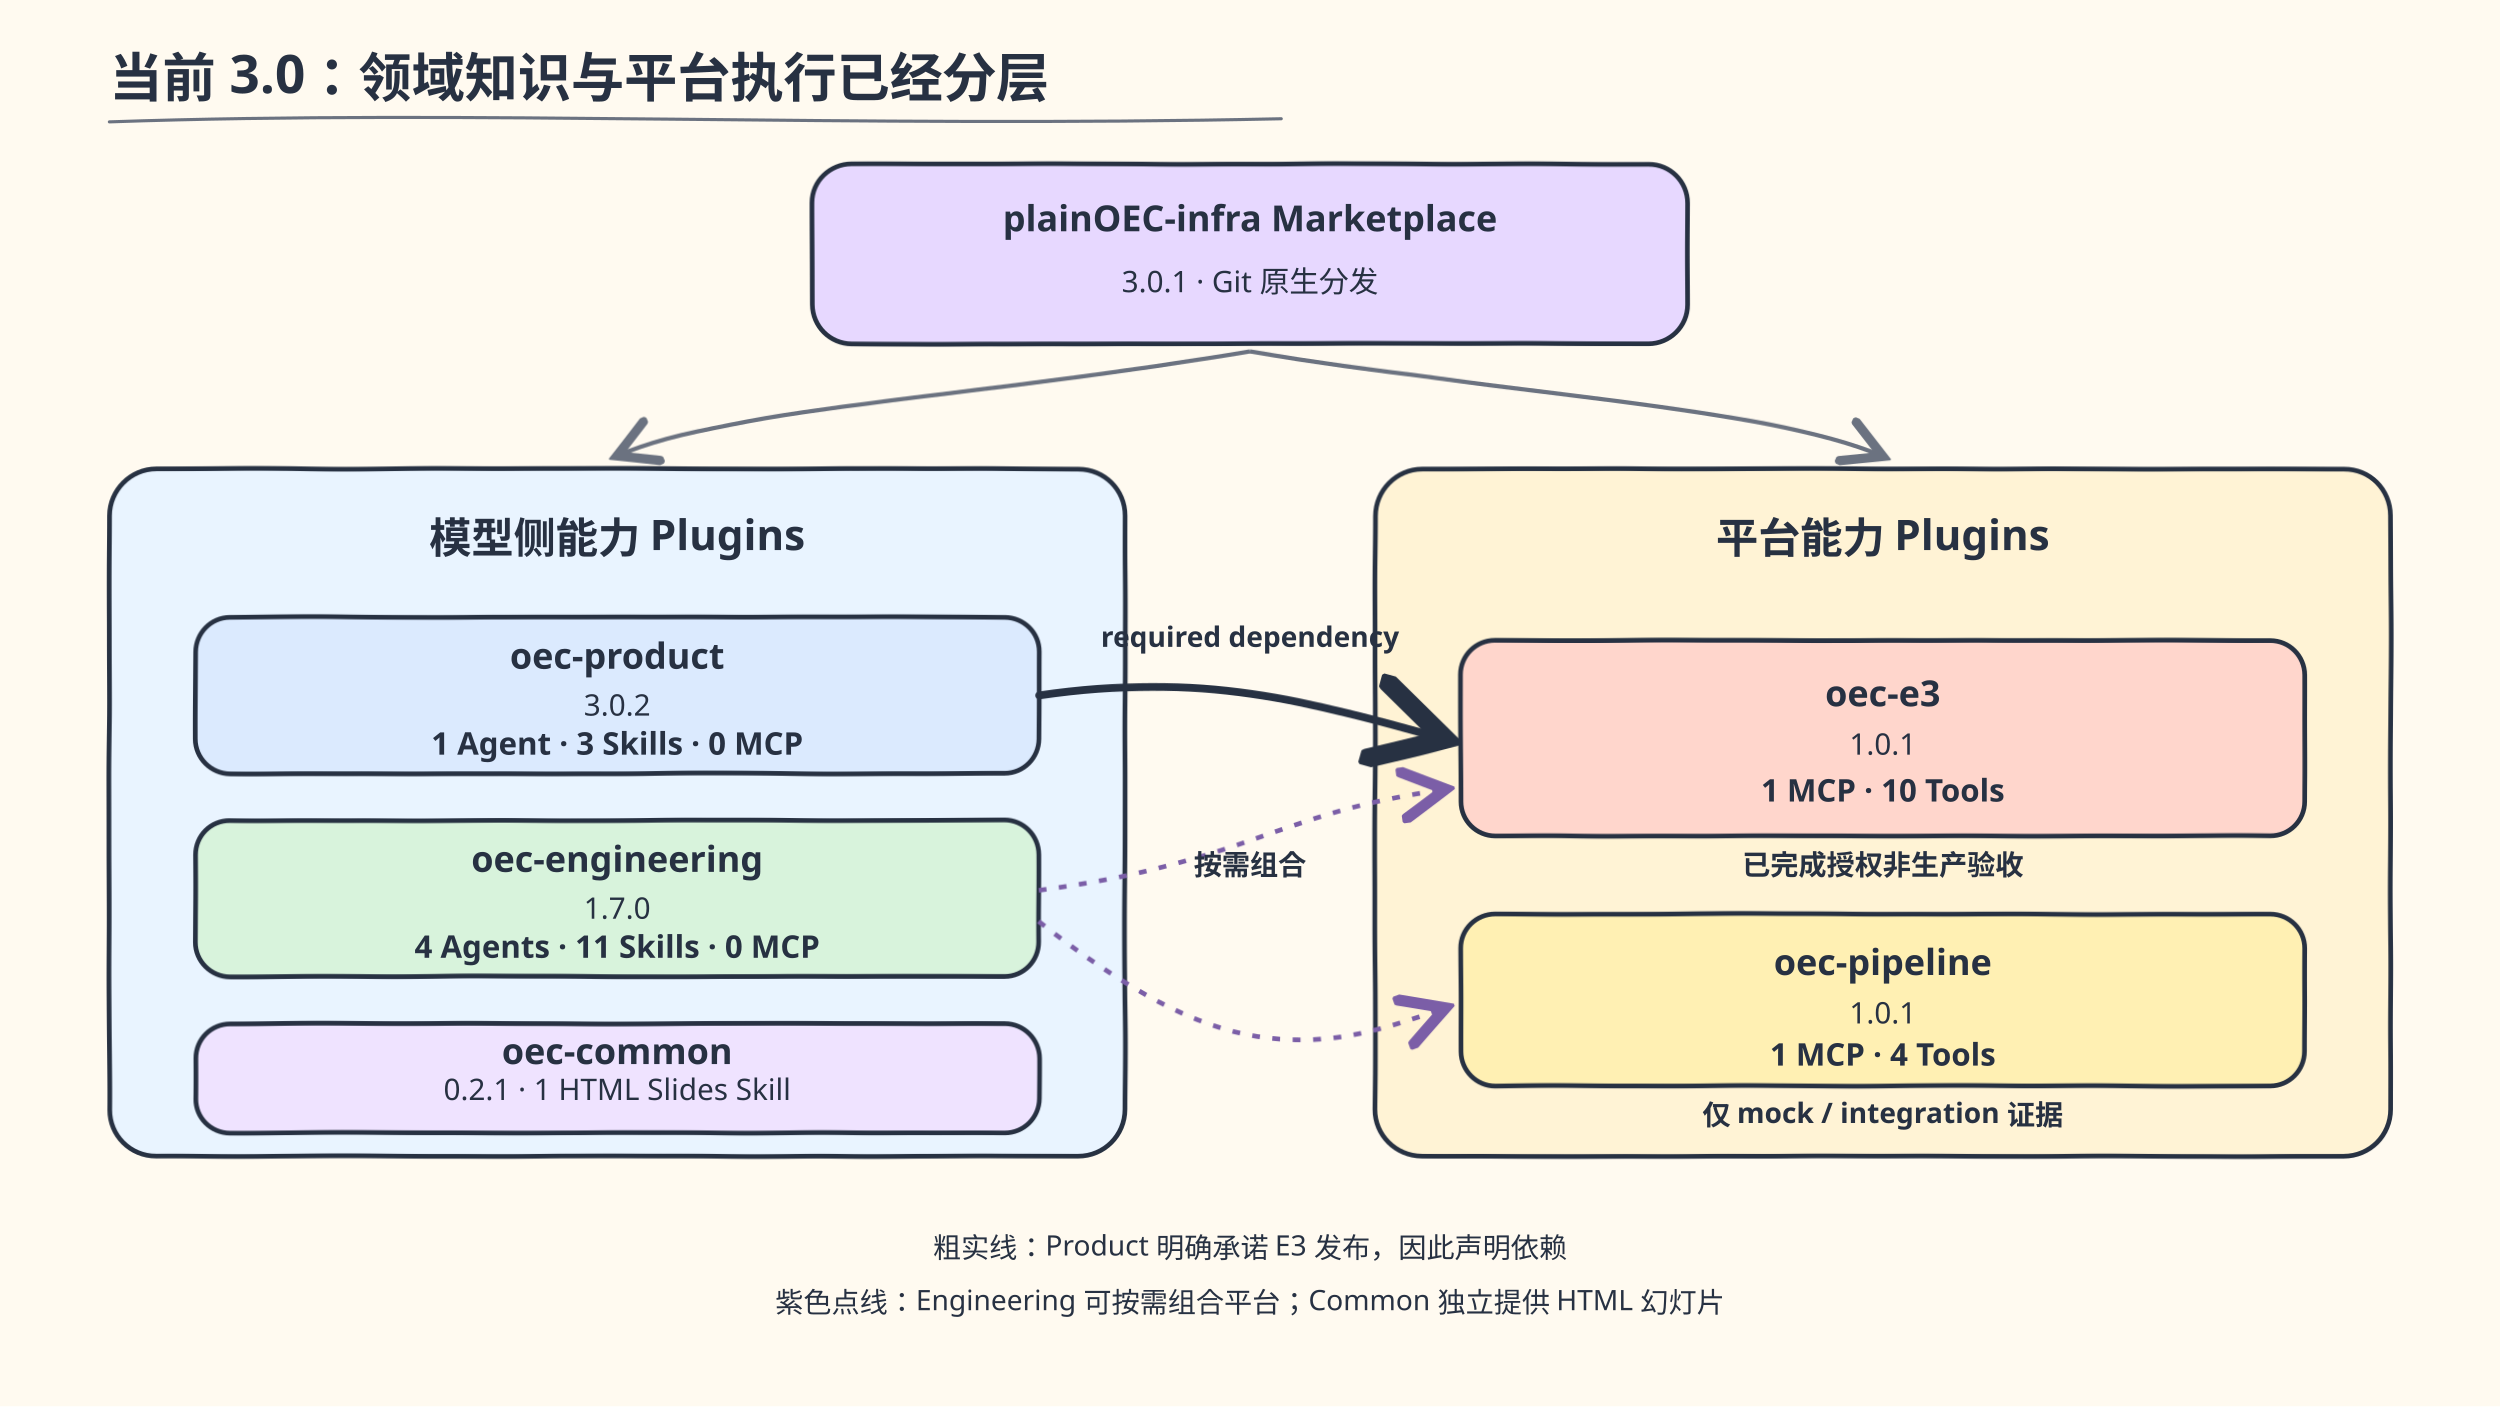
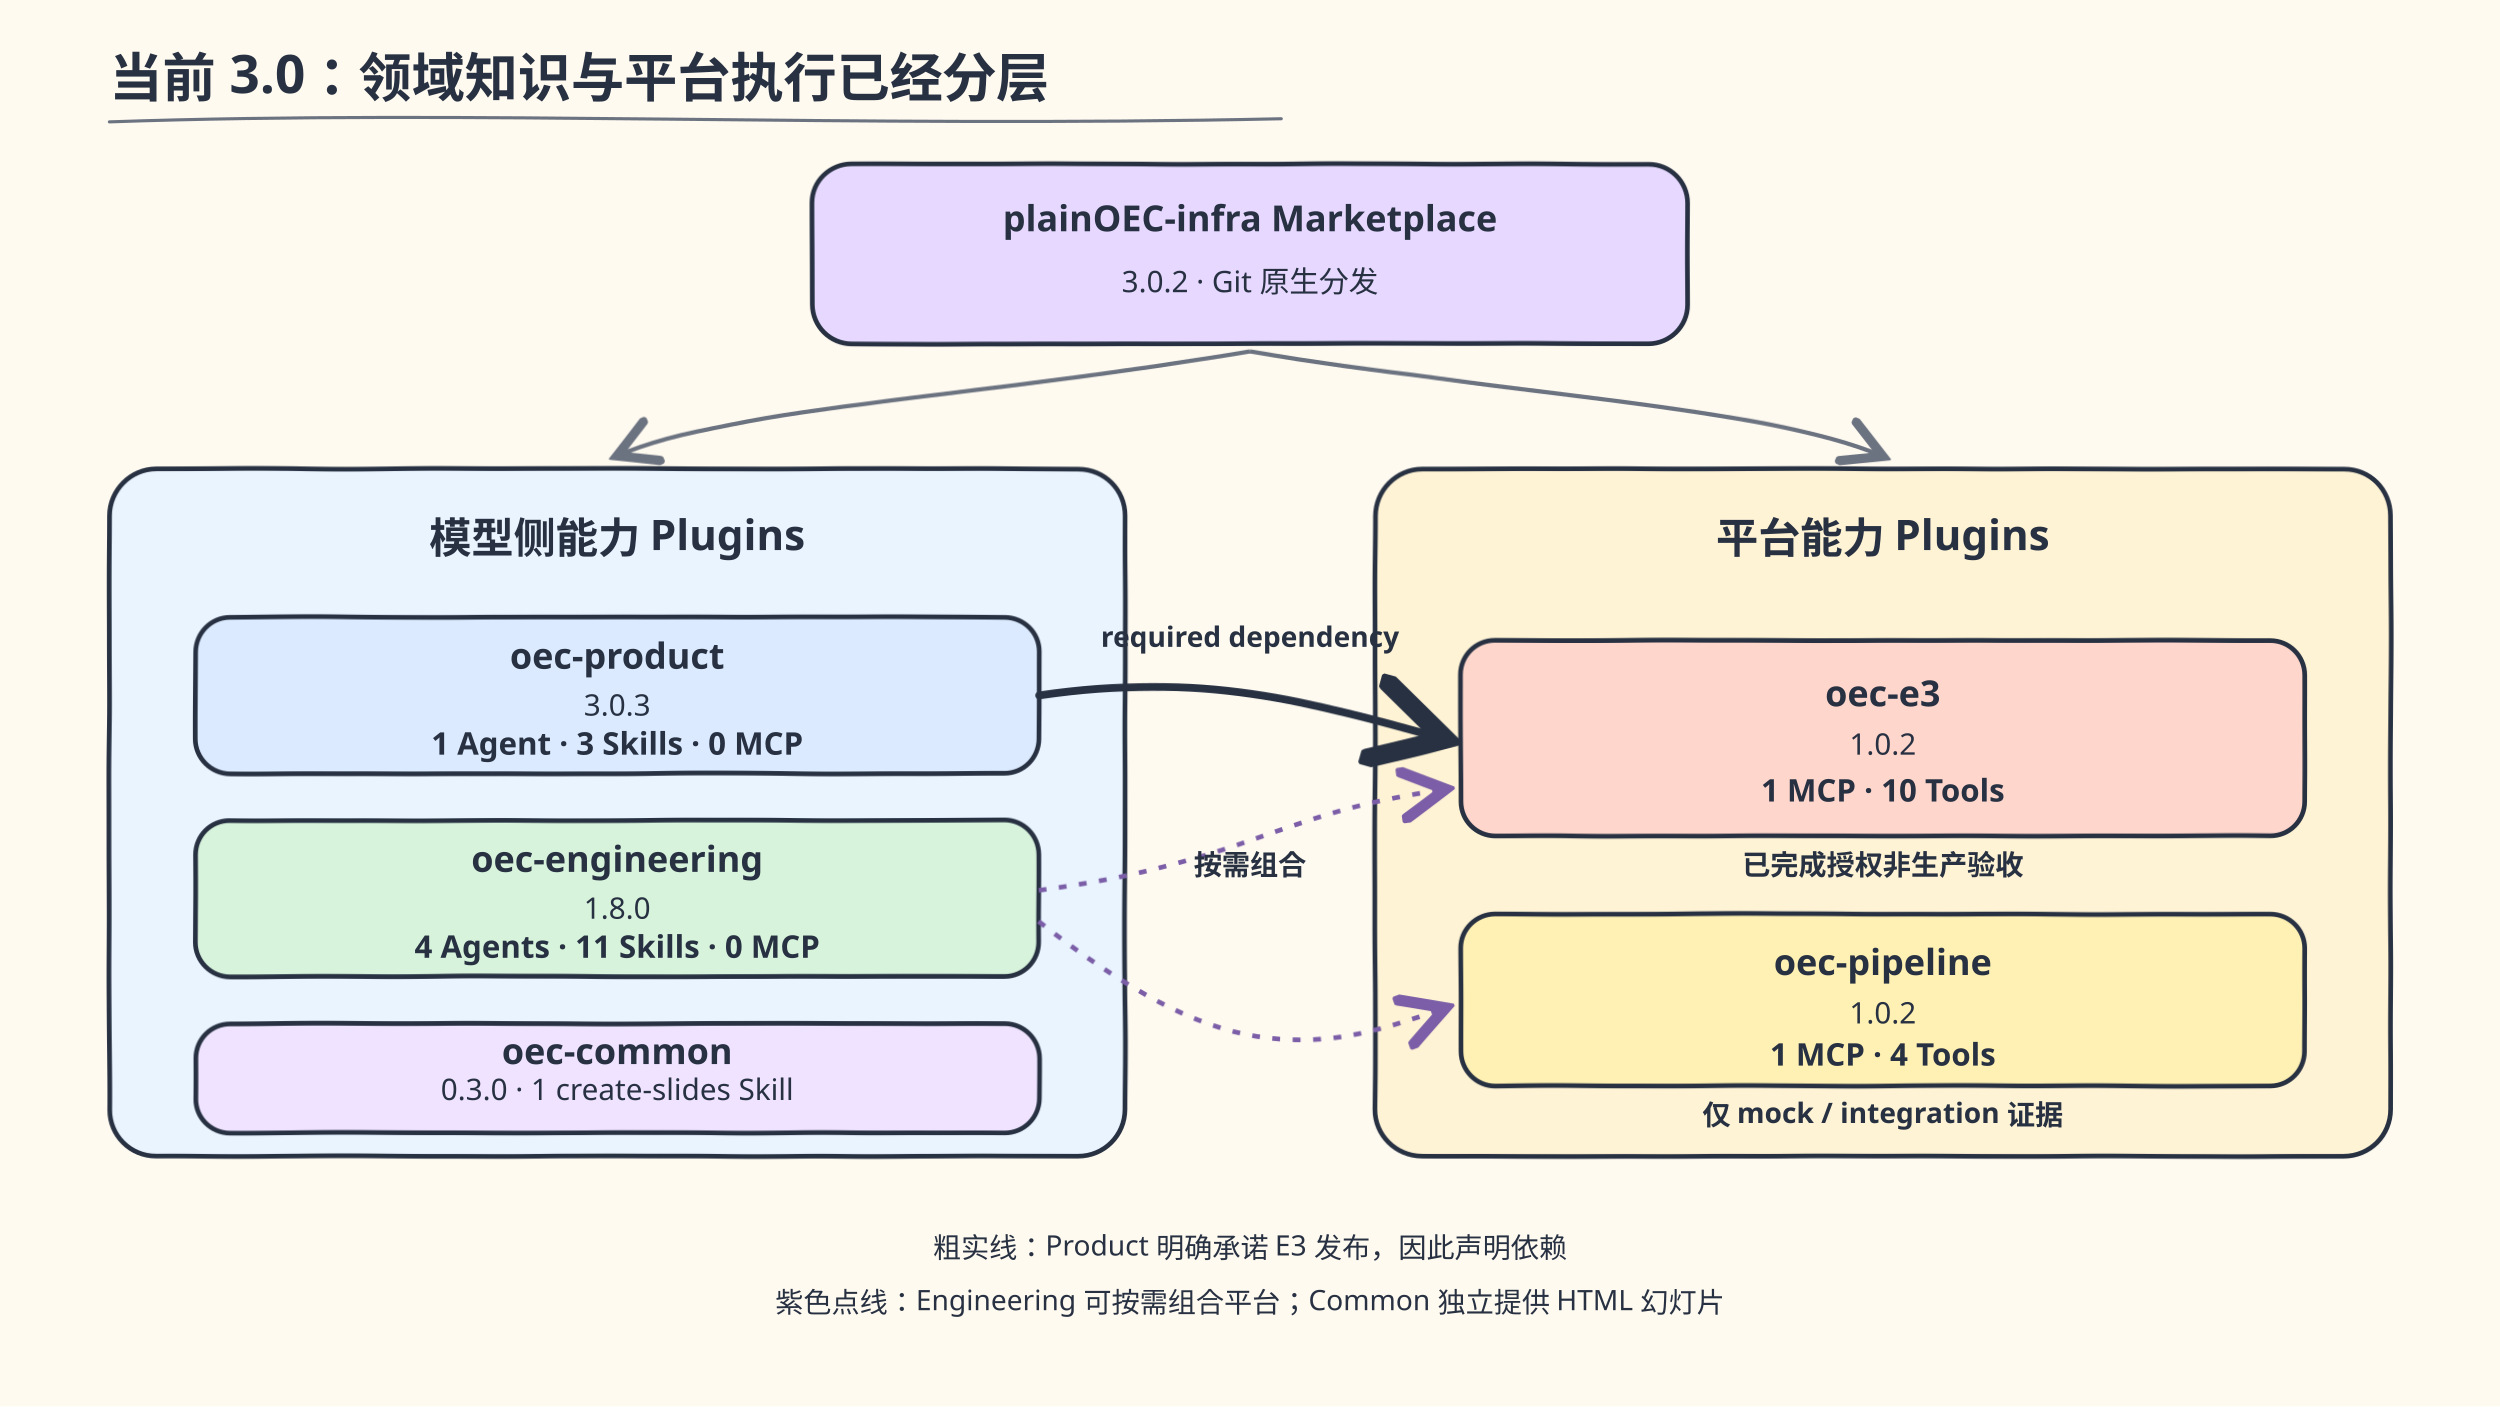
<svg xmlns="http://www.w3.org/2000/svg" viewBox="0 0 1600 900" role="img" aria-labelledby="title desc">
  <defs>
    <style>
      text { font-family: Kaiti SC; fill: #273142; }
      .heading { font-size: 34px; font-weight: 700; }
      .section { font-size: 27px; font-weight: 700; text-anchor: middle; }
      .label { font-size: 23px; font-weight: 700; text-anchor: middle; }
      .version { font-size: 19px; text-anchor: middle; }
      .count { font-size: 20px; text-anchor: middle; font-weight: 700; }
      .note { font-size: 18px; text-anchor: middle; }
      .status { font-size: 18px; text-anchor: middle; font-weight: 700; }
      .outline { stroke: #273142; stroke-width: 3; stroke-linecap: round; stroke-linejoin: round; }
      .dependency { fill: none; stroke: #273142; stroke-width: 5; stroke-linecap: round; marker-end: url(#arrow); }
      .compose { fill: none; stroke: #7b5ea7; stroke-width: 3; stroke-dasharray: 5 8; marker-end: url(#arrow-purple); }
      .distribute { fill: none; stroke: #6b7280; stroke-width: 2.7; marker-end: url(#arrow-gray); }
    </style>
    <filter id="rough" x="-4%" y="-5%" width="108%" height="110%">
      <feTurbulence type="fractalNoise" baseFrequency="0.011" numOctaves="2" seed="65" result="noise" />
      <feDisplacementMap in="SourceGraphic" in2="noise" scale="1.25" />
    </filter>
    <marker id="arrow" markerWidth="12" markerHeight="12" refX="10" refY="6" orient="auto">
      <path d="M1 1 L10 6 L1 11" fill="none" stroke="#273142" stroke-width="2.5" stroke-linecap="round" />
    </marker>
    <marker id="arrow-purple" markerWidth="12" markerHeight="12" refX="10" refY="6" orient="auto">
      <path d="M1 1 L10 6 L1 11" fill="none" stroke="#7b5ea7" stroke-width="2.4" stroke-linecap="round" />
    </marker>
    <marker id="arrow-gray" markerWidth="12" markerHeight="12" refX="10" refY="6" orient="auto">
      <path d="M1 1 L10 6 L1 11" fill="none" stroke="#6b7280" stroke-width="2.2" stroke-linecap="round" />
    </marker>
  </defs>
  <rect width="1600" height="900" fill="#fffaf0" />
  <text x="70" y="62" class="heading">当前 3.0：领域知识与平台执行已经分层</text>
  <path d="M70 78 C300 70, 545 82, 820 76" fill="none" stroke="#6b7280" stroke-width="2" stroke-linecap="round" />
  <g filter="url(#rough)">
    <rect x="520" y="105" width="560" height="115" rx="25" fill="#e7d8ff" class="outline" />
    <rect x="70" y="300" width="650" height="440" rx="30" fill="#e9f4ff" class="outline" />
    <rect x="880" y="300" width="650" height="440" rx="30" fill="#fff3d5" class="outline" />
    <rect x="125" y="395" width="540" height="100" rx="22" fill="#dbeafe" class="outline" />
    <rect x="125" y="525" width="540" height="100" rx="22" fill="#d8f3dc" class="outline" />
    <rect x="125" y="655" width="540" height="70" rx="22" fill="#efe3ff" class="outline" />
    <rect x="935" y="410" width="540" height="125" rx="22" fill="#ffd6cc" class="outline" />
    <rect x="935" y="585" width="540" height="110" rx="22" fill="#fff0b3" class="outline" />
    <path d="M800 225 C640 252, 470 260, 395 292" class="distribute" />
    <path d="M800 225 C960 252, 1130 260, 1205 292" class="distribute" />
    <path d="M665 445 C770 430, 835 448, 925 473" class="dependency" />
    <path d="M665 570 C785 555, 820 520, 925 505" class="compose" />
    <path d="M665 590 C780 680, 835 677, 925 645" class="compose" />
  </g>
  <text x="800" y="148" class="label">plainOEC-infra Marketplace</text>
-   <text x="800" y="187" class="version">3.0.1 · Git 原生分发</text>
+   <text x="800" y="187" class="version">3.0.2 · Git 原生分发</text>
  <text x="395" y="354" class="section">模型侧能力 Plugins</text>
  <text x="1205" y="354" class="section">平台能力 Plugins</text>
  <text x="395" y="428" class="label">oec-product</text>
-   <text x="395" y="458" class="version">3.0.2</text>
+   <text x="395" y="458" class="version">3.0.3</text>
  <text x="395" y="483" class="count">1 Agent · 3 Skills · 0 MCP</text>
  <text x="395" y="558" class="label">oec-engineering</text>
-   <text x="395" y="588" class="version">1.7.0</text>
+   <text x="395" y="588" class="version">1.8.0</text>
  <text x="395" y="613" class="count">4 Agents · 11 Skills · 0 MCP</text>
  <text x="395" y="681" class="label">oec-common</text>
-   <text x="395" y="704" class="version">0.2.1 · 1 HTML Slides Skill</text>
+   <text x="395" y="704" class="version">0.3.0 · 1 create-slides Skill</text>
  <text x="1205" y="452" class="label">oec-e3</text>
-   <text x="1205" y="483" class="version">1.0.1</text>
+   <text x="1205" y="483" class="version">1.0.2</text>
  <text x="1205" y="513" class="count">1 MCP · 10 Tools</text>
  <text x="1205" y="624" class="label">oec-pipeline</text>
-   <text x="1205" y="655" class="version">1.0.1</text>
+   <text x="1205" y="655" class="version">1.0.2</text>
  <text x="1205" y="682" class="count">1 MCP · 4 Tools</text>
  <text x="800" y="414" class="status">required dependency</text>
  <text x="800" y="560" class="status" fill="#7b5ea7">按需组合</text>
  <text x="1205" y="560" class="status" fill="#2f6b45">已完成授权非生产验收</text>
  <text x="1205" y="720" class="status" fill="#9a6b00">仅 mock / integration 证据</text>
  <text x="800" y="805" class="note">粗实线：Product 明确承诺 E3 发布，因此声明依赖</text>
  <text x="800" y="840" class="note">紫色点线：Engineering 可按需组合平台；Common 独立提供 HTML 幻灯片</text>
</svg>
